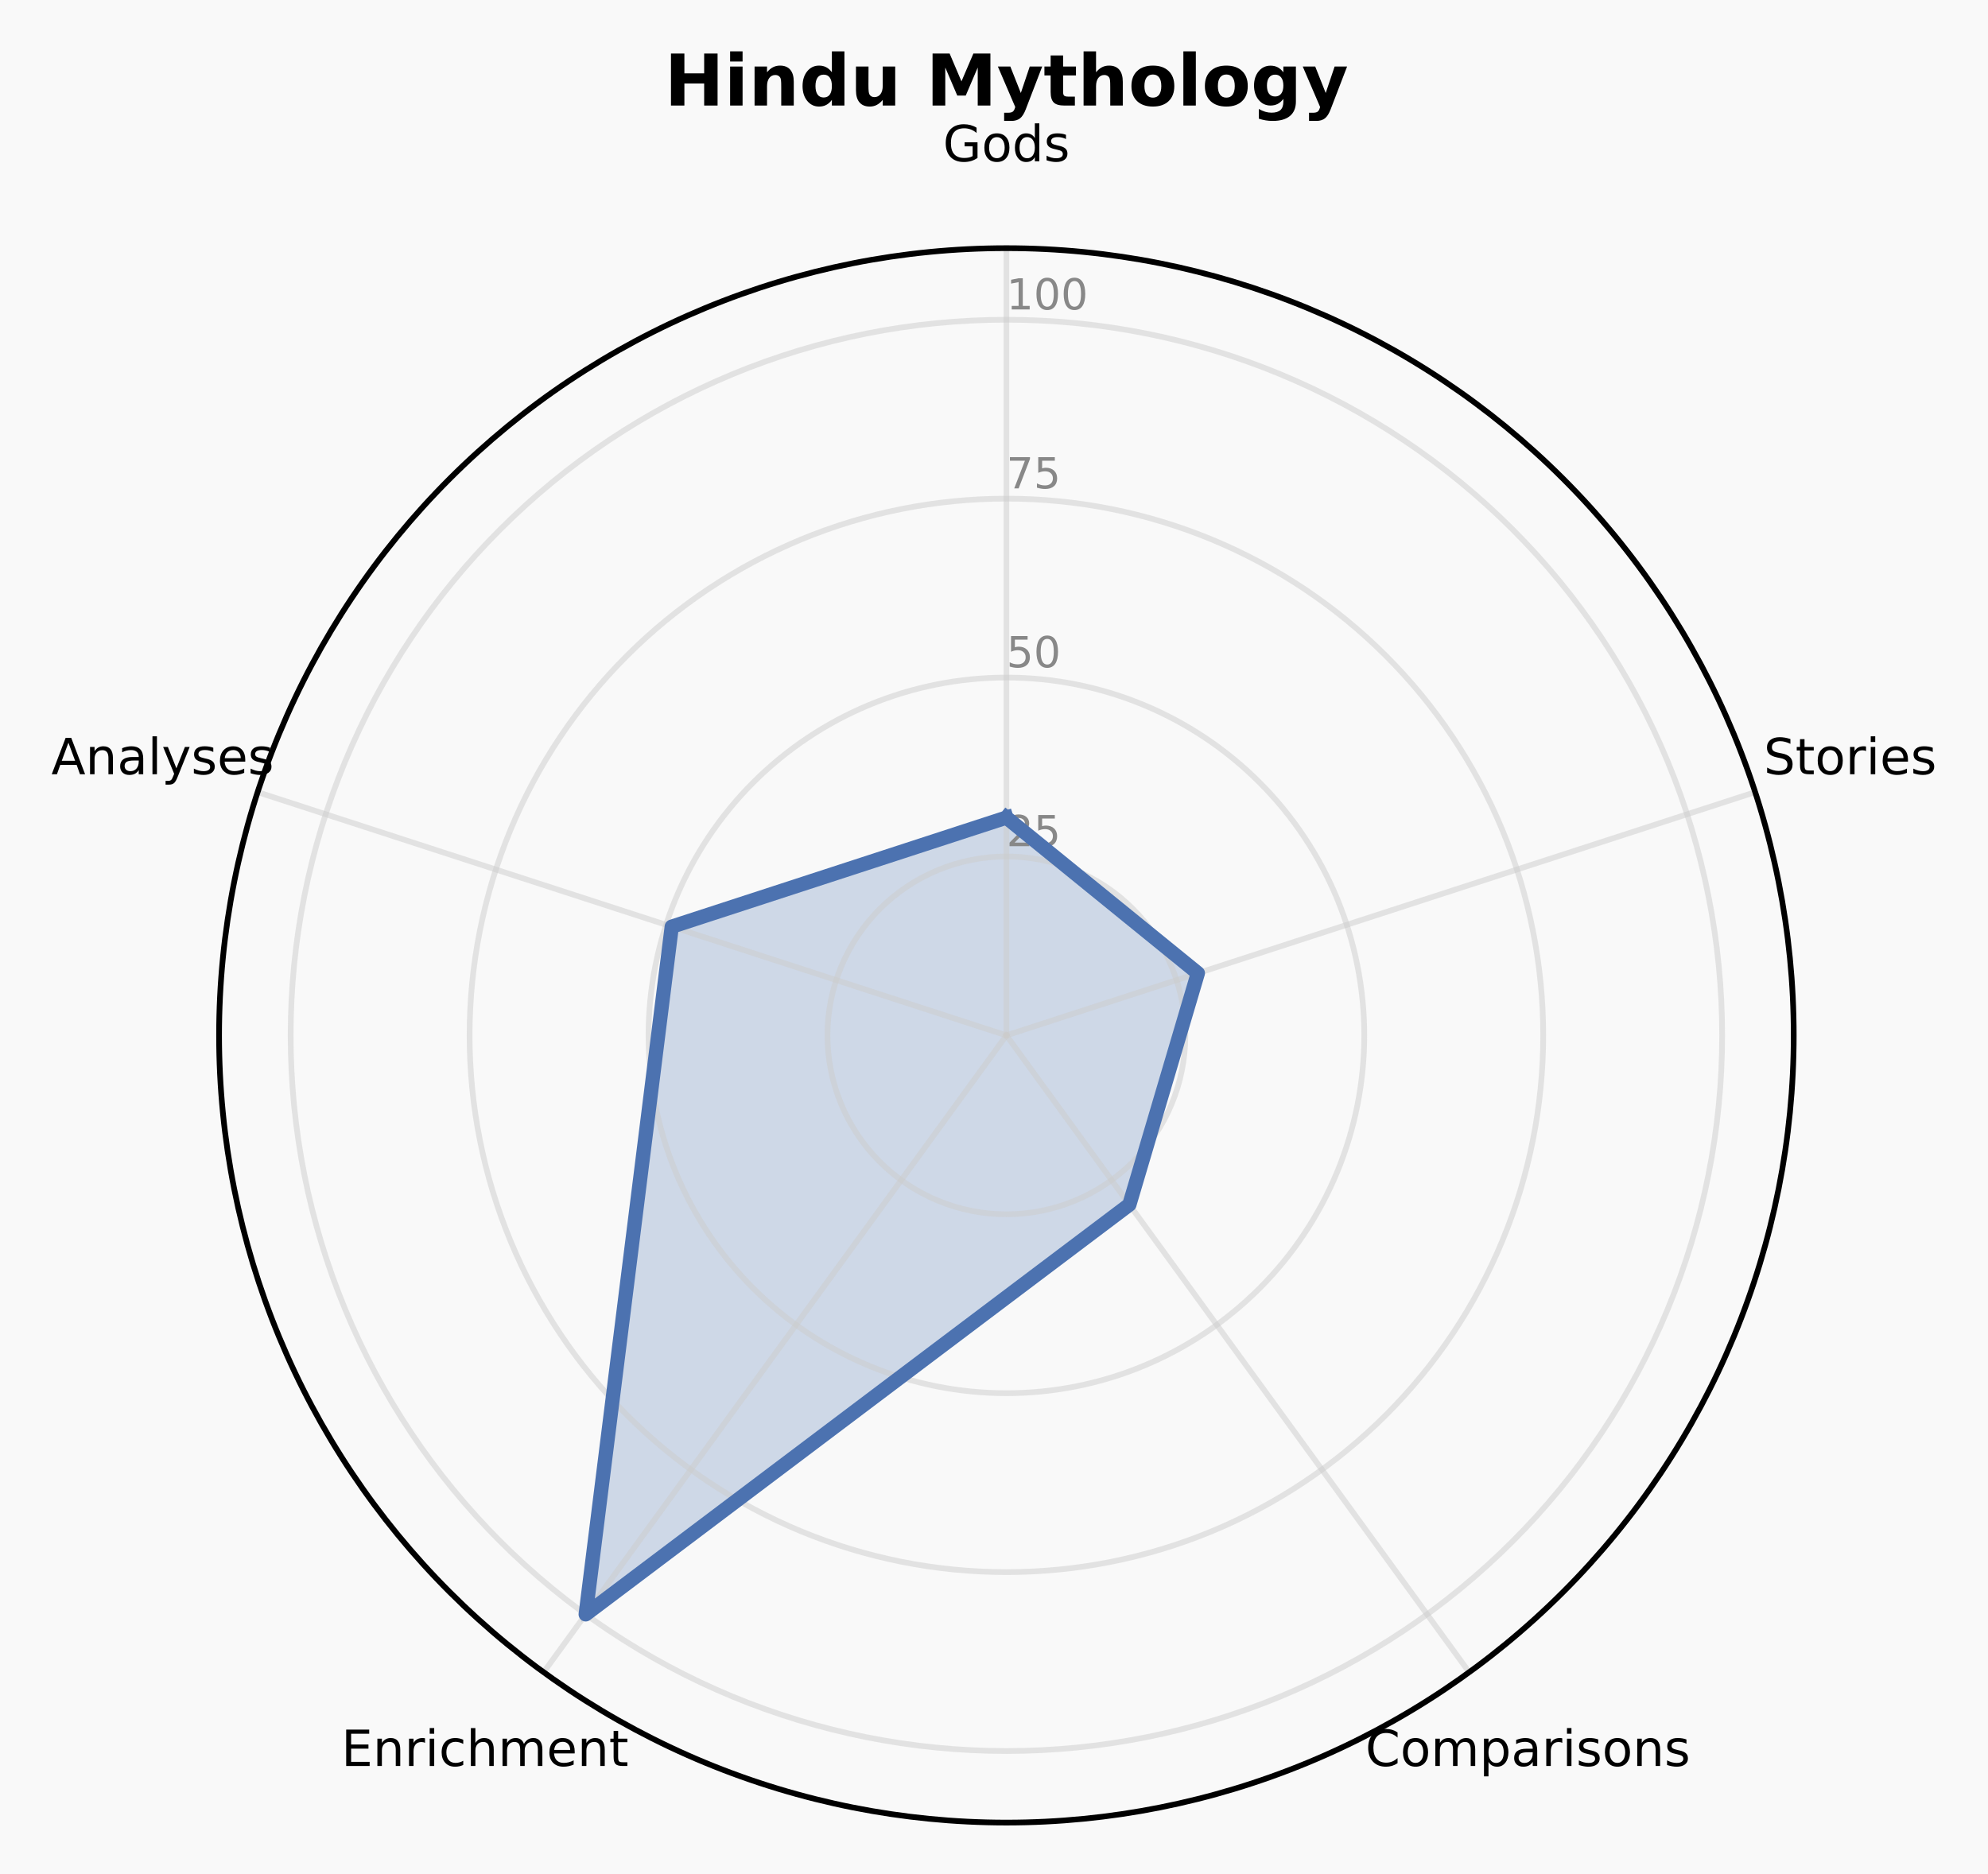
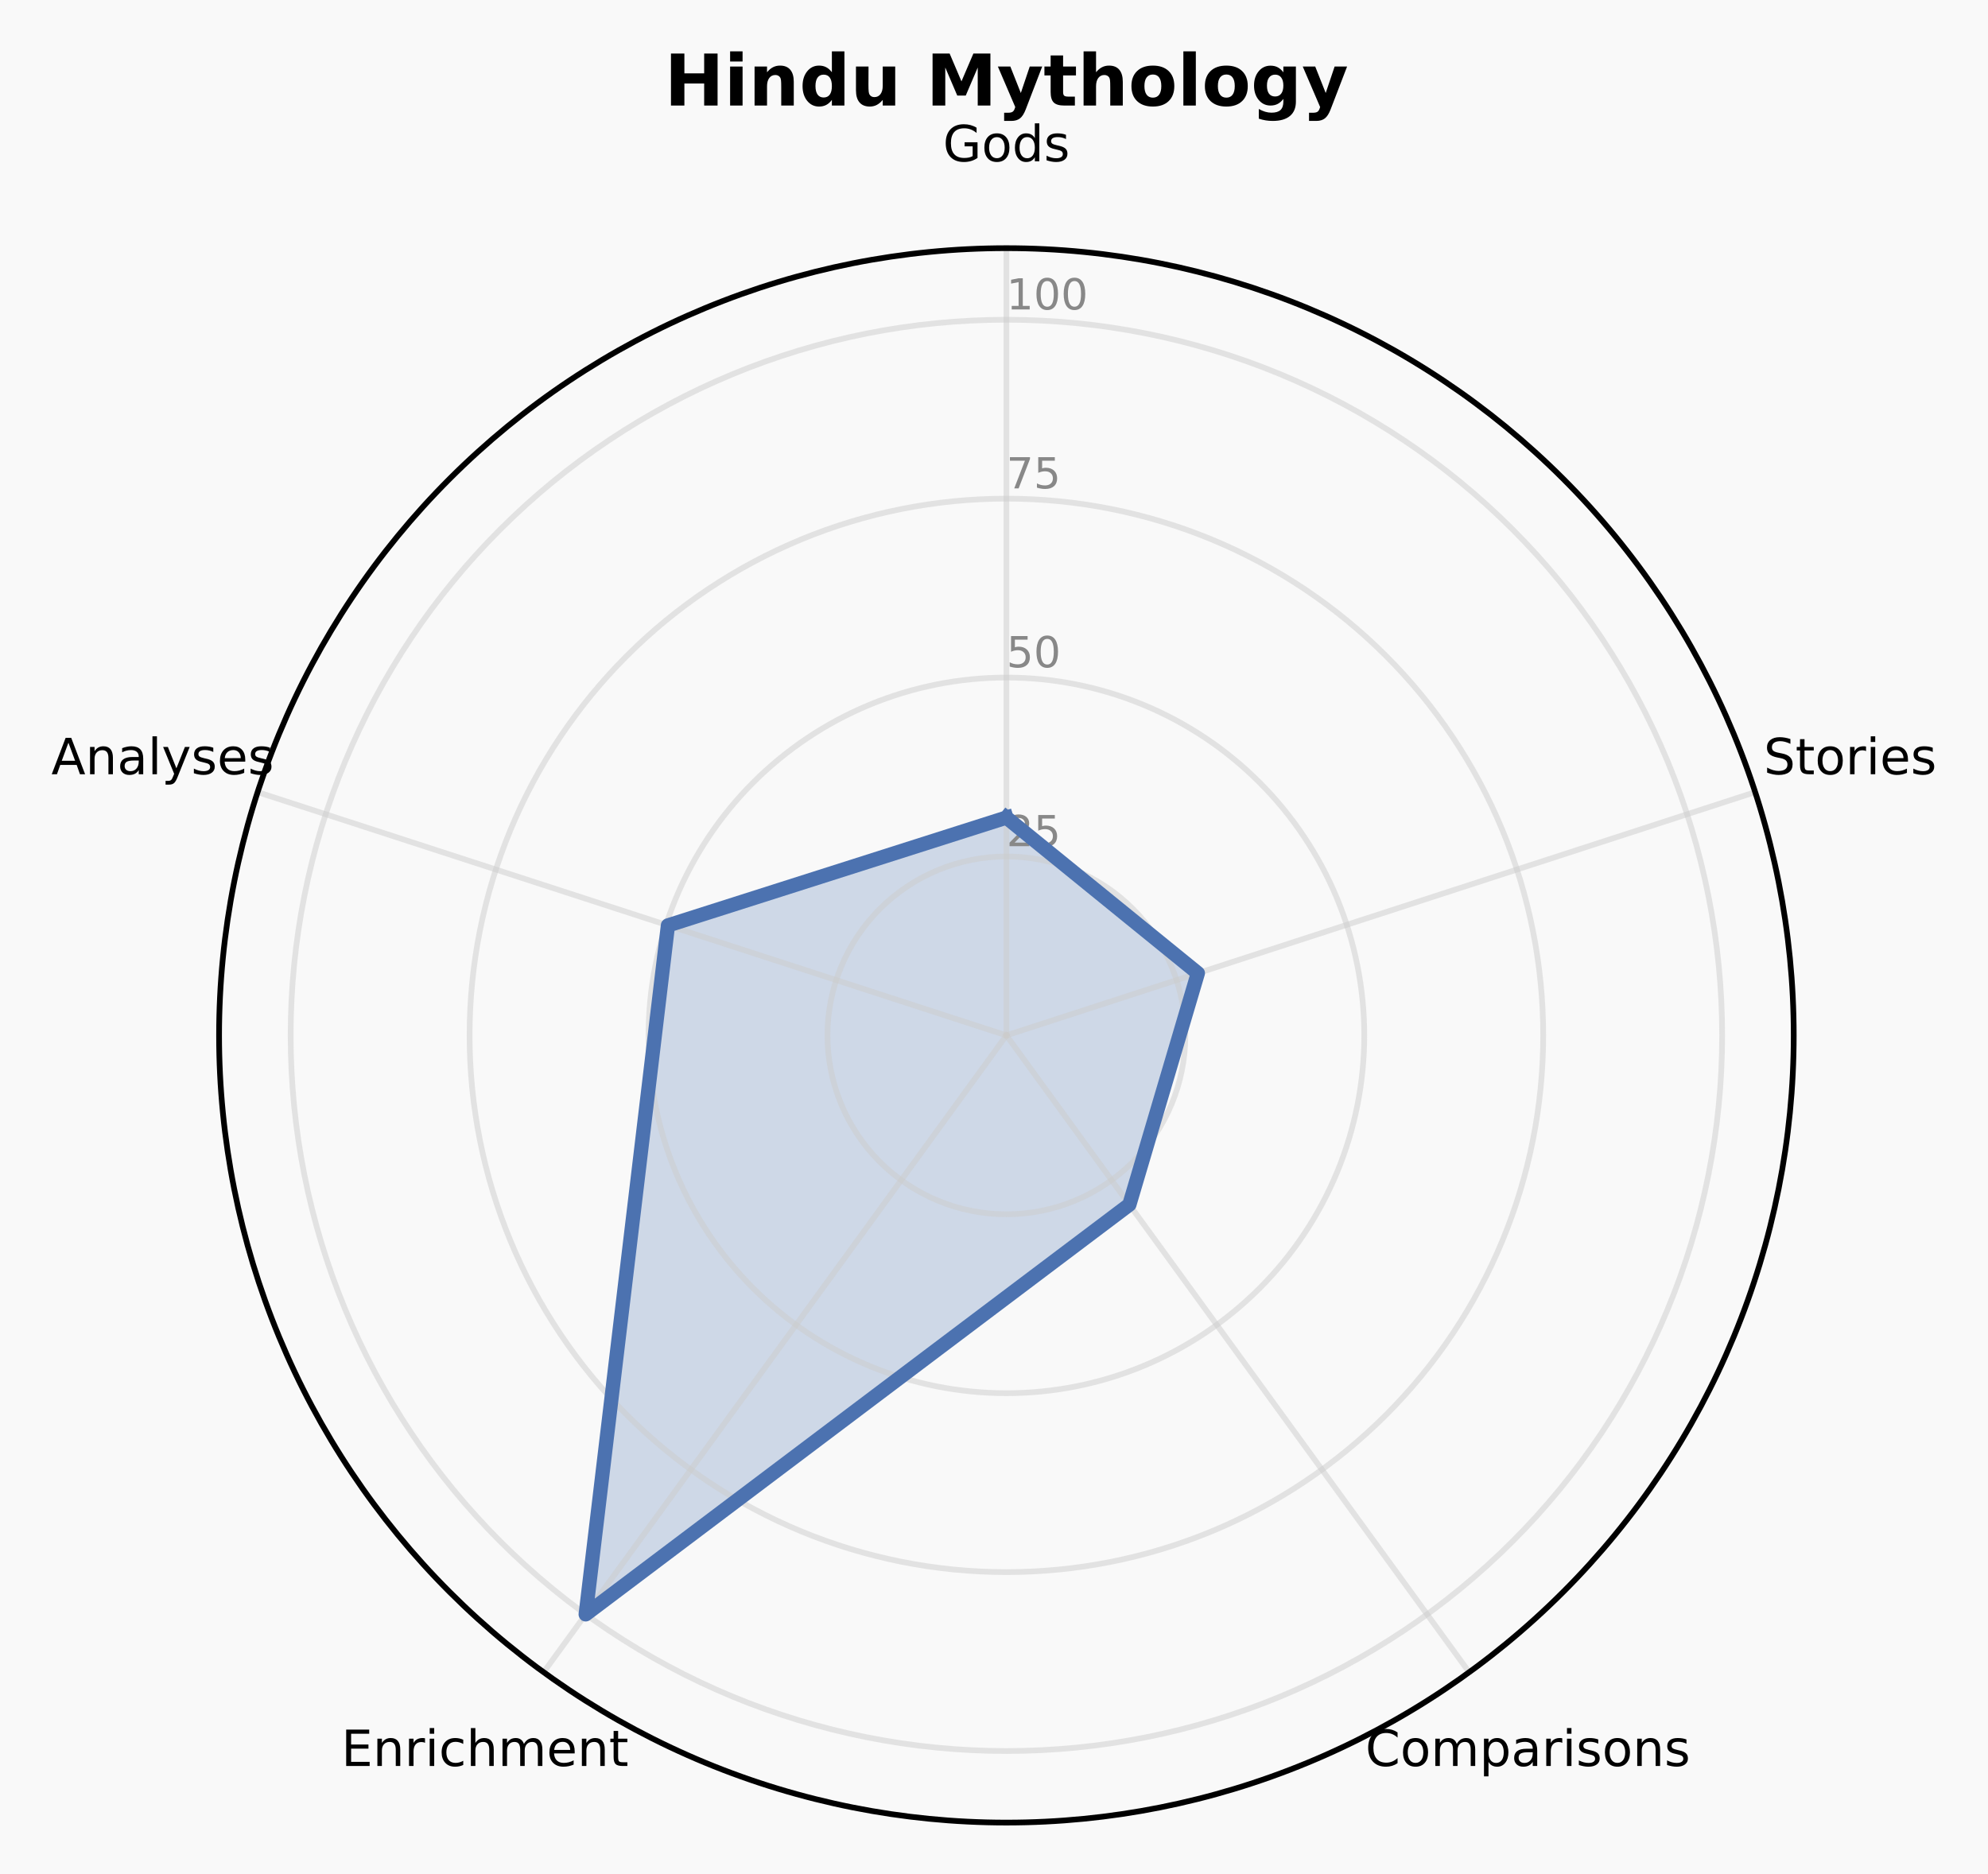
<svg xmlns="http://www.w3.org/2000/svg" xmlns:xlink="http://www.w3.org/1999/xlink" width="278.709pt" height="262.758pt" viewBox="0 0 278.709 262.758" version="1.1">
  <defs>
    <style type="text/css">*{stroke-linejoin: round; stroke-linecap: butt}</style>
  </defs>
  <g id="figure_1">
    <g id="patch_1">
      <path d="M 0 262.758  L 278.709 262.758  L 278.709 0  L 0 0  z " style="fill: #f9f9f9" />
    </g>
    <g id="axes_1">
      <g id="patch_2">
        <path d="M 251.473 145.178  C 251.473 130.683 248.618 116.329 243.071 102.938  C 237.524 89.546 229.393 77.377 219.143 67.128  C 208.894 56.878 196.725 48.748 183.334 43.201  C 169.942 37.654 155.588 34.798 141.093 34.798  C 126.598 34.798 112.244 37.654 98.853 43.201  C 85.461 48.748 73.293 56.878 63.043 67.128  C 52.794 77.377 44.663 89.546 39.116 102.938  C 33.569 116.329 30.714 130.683 30.714 145.178  C 30.714 159.673 33.569 174.027 39.116 187.418  C 44.663 200.81 52.794 212.979 63.043 223.228  C 73.293 233.478 85.461 241.609 98.853 247.155  C 112.244 252.702 126.598 255.558 141.093 255.558  C 155.588 255.558 169.942 252.702 183.334 247.155  C 196.725 241.609 208.894 233.478 219.143 223.228  C 229.393 212.979 237.524 200.81 243.071 187.418  C 248.618 174.027 251.473 159.673 251.473 145.178  M 141.093 145.178  C 141.093 145.178 141.093 145.178 141.093 145.178  C 141.093 145.178 141.093 145.178 141.093 145.178  C 141.093 145.178 141.093 145.178 141.093 145.178  C 141.093 145.178 141.093 145.178 141.093 145.178  C 141.093 145.178 141.093 145.178 141.093 145.178  C 141.093 145.178 141.093 145.178 141.093 145.178  C 141.093 145.178 141.093 145.178 141.093 145.178  C 141.093 145.178 141.093 145.178 141.093 145.178  C 141.093 145.178 141.093 145.178 141.093 145.178  C 141.093 145.178 141.093 145.178 141.093 145.178  C 141.093 145.178 141.093 145.178 141.093 145.178  C 141.093 145.178 141.093 145.178 141.093 145.178  C 141.093 145.178 141.093 145.178 141.093 145.178  C 141.093 145.178 141.093 145.178 141.093 145.178  C 141.093 145.178 141.093 145.178 141.093 145.178  C 141.093 145.178 141.093 145.178 141.093 145.178  z " style="fill: #f9f9f9" />
      </g>
      <g id="patch_3">
-         <path d="M 141.093 114.638  L 167.934 136.457  L 158.334 168.908  L 82.112 226.359  L 94.176 129.934  z " clip-path="url(#pd2ac1e7145)" style="fill: #4c72b0; opacity: 0.25; stroke: #4c72b0; stroke-linejoin: miter" />
+         <path d="M 141.093 114.638  L 167.934 136.457  L 158.334 168.908  L 82.112 226.359  L 93.643 129.76  z " clip-path="url(#p52e620f656)" style="fill: #4c72b0; opacity: 0.25; stroke: #4c72b0; stroke-linejoin: miter" />
      </g>
      <g id="matplotlib.axis_1">
        <g id="xtick_1">
          <g id="line2d_1">
-             <path d="M 141.093 145.178  L 141.093 34.798  " clip-path="url(#pd2ac1e7145)" style="fill: none; stroke: #cccccc; stroke-opacity: 0.5; stroke-width: 0.8; stroke-linecap: square" />
+             <path d="M 141.093 145.178  L 141.093 34.798  " clip-path="url(#p52e620f656)" style="fill: none; stroke: #cccccc; stroke-opacity: 0.5; stroke-width: 0.8; stroke-linecap: square" />
          </g>
          <g id="text_1">
            <g transform="translate(132.1945 22.61707) scale(0.07 -0.07)">
              <defs>
                <path id="DejaVuSans-2a" d="M 3809 666  L 3809 1919  L 2778 1919  L 2778 2438  L 4434 2438  L 4434 434  Q 4069 175 3628 42  Q 3188 -91 2688 -91  Q 1594 -91 976 548  Q 359 1188 359 2328  Q 359 3472 976 4111  Q 1594 4750 2688 4750  Q 3144 4750 3555 4637  Q 3966 4525 4313 4306  L 4313 3634  Q 3963 3931 3569 4081  Q 3175 4231 2741 4231  Q 1884 4231 1454 3753  Q 1025 3275 1025 2328  Q 1025 1384 1454 906  Q 1884 428 2741 428  Q 3075 428 3337 486  Q 3600 544 3809 666  z " transform="scale(0.015625)" />
                <path id="DejaVuSans-52" d="M 1959 3097  Q 1497 3097 1228 2736  Q 959 2375 959 1747  Q 959 1119 1226 758  Q 1494 397 1959 397  Q 2419 397 2687 759  Q 2956 1122 2956 1747  Q 2956 2369 2687 2733  Q 2419 3097 1959 3097  z M 1959 3584  Q 2709 3584 3137 3096  Q 3566 2609 3566 1747  Q 3566 888 3137 398  Q 2709 -91 1959 -91  Q 1206 -91 779 398  Q 353 888 353 1747  Q 353 2609 779 3096  Q 1206 3584 1959 3584  z " transform="scale(0.015625)" />
                <path id="DejaVuSans-47" d="M 2906 2969  L 2906 4863  L 3481 4863  L 3481 0  L 2906 0  L 2906 525  Q 2725 213 2448 61  Q 2172 -91 1784 -91  Q 1150 -91 751 415  Q 353 922 353 1747  Q 353 2572 751 3078  Q 1150 3584 1784 3584  Q 2172 3584 2448 3432  Q 2725 3281 2906 2969  z M 947 1747  Q 947 1113 1208 752  Q 1469 391 1925 391  Q 2381 391 2643 752  Q 2906 1113 2906 1747  Q 2906 2381 2643 2742  Q 2381 3103 1925 3103  Q 1469 3103 1208 2742  Q 947 2381 947 1747  z " transform="scale(0.015625)" />
                <path id="DejaVuSans-56" d="M 2834 3397  L 2834 2853  Q 2591 2978 2328 3040  Q 2066 3103 1784 3103  Q 1356 3103 1142 2972  Q 928 2841 928 2578  Q 928 2378 1081 2264  Q 1234 2150 1697 2047  L 1894 2003  Q 2506 1872 2764 1633  Q 3022 1394 3022 966  Q 3022 478 2636 193  Q 2250 -91 1575 -91  Q 1294 -91 989 -36  Q 684 19 347 128  L 347 722  Q 666 556 975 473  Q 1284 391 1588 391  Q 1994 391 2212 530  Q 2431 669 2431 922  Q 2431 1156 2273 1281  Q 2116 1406 1581 1522  L 1381 1569  Q 847 1681 609 1914  Q 372 2147 372 2553  Q 372 3047 722 3315  Q 1072 3584 1716 3584  Q 2034 3584 2315 3537  Q 2597 3491 2834 3397  z " transform="scale(0.015625)" />
              </defs>
              <use xlink:href="#DejaVuSans-2a" />
              <use xlink:href="#DejaVuSans-52" transform="translate(77.48438 0)" />
              <use xlink:href="#DejaVuSans-47" transform="translate(138.6719 0)" />
              <use xlink:href="#DejaVuSans-56" transform="translate(202.1562 0)" />
            </g>
          </g>
        </g>
        <g id="xtick_2">
          <g id="line2d_2">
-             <path d="M 141.093 145.178  L 246.07 111.069  " clip-path="url(#pd2ac1e7145)" style="fill: none; stroke: #cccccc; stroke-opacity: 0.5; stroke-width: 0.8; stroke-linecap: square" />
+             <path d="M 141.093 145.178  L 246.07 111.069  " clip-path="url(#p52e620f656)" style="fill: none; stroke: #cccccc; stroke-opacity: 0.5; stroke-width: 0.8; stroke-linecap: square" />
          </g>
          <g id="text_2">
            <g transform="translate(247.2616 108.5613) scale(0.07 -0.07)">
              <defs>
                <path id="DejaVuSans-36" d="M 3425 4513  L 3425 3897  Q 3066 4069 2747 4153  Q 2428 4238 2131 4238  Q 1616 4238 1336 4038  Q 1056 3838 1056 3469  Q 1056 3159 1242 3001  Q 1428 2844 1947 2747  L 2328 2669  Q 3034 2534 3370 2195  Q 3706 1856 3706 1288  Q 3706 609 3251 259  Q 2797 -91 1919 -91  Q 1588 -91 1214 -16  Q 841 59 441 206  L 441 856  Q 825 641 1194 531  Q 1563 422 1919 422  Q 2459 422 2753 634  Q 3047 847 3047 1241  Q 3047 1584 2836 1778  Q 2625 1972 2144 2069  L 1759 2144  Q 1053 2284 737 2584  Q 422 2884 422 3419  Q 422 4038 858 4394  Q 1294 4750 2059 4750  Q 2388 4750 2728 4690  Q 3069 4631 3425 4513  z " transform="scale(0.015625)" />
                <path id="DejaVuSans-57" d="M 1172 4494  L 1172 3500  L 2356 3500  L 2356 3053  L 1172 3053  L 1172 1153  Q 1172 725 1289 603  Q 1406 481 1766 481  L 2356 481  L 2356 0  L 1766 0  Q 1100 0 847 248  Q 594 497 594 1153  L 594 3053  L 172 3053  L 172 3500  L 594 3500  L 594 4494  L 1172 4494  z " transform="scale(0.015625)" />
                <path id="DejaVuSans-55" d="M 2631 2963  Q 2534 3019 2420 3045  Q 2306 3072 2169 3072  Q 1681 3072 1420 2755  Q 1159 2438 1159 1844  L 1159 0  L 581 0  L 581 3500  L 1159 3500  L 1159 2956  Q 1341 3275 1631 3429  Q 1922 3584 2338 3584  Q 2397 3584 2469 3576  Q 2541 3569 2628 3553  L 2631 2963  z " transform="scale(0.015625)" />
                <path id="DejaVuSans-4c" d="M 603 3500  L 1178 3500  L 1178 0  L 603 0  L 603 3500  z M 603 4863  L 1178 4863  L 1178 4134  L 603 4134  L 603 4863  z " transform="scale(0.015625)" />
                <path id="DejaVuSans-48" d="M 3597 1894  L 3597 1613  L 953 1613  Q 991 1019 1311 708  Q 1631 397 2203 397  Q 2534 397 2845 478  Q 3156 559 3463 722  L 3463 178  Q 3153 47 2828 -22  Q 2503 -91 2169 -91  Q 1331 -91 842 396  Q 353 884 353 1716  Q 353 2575 817 3079  Q 1281 3584 2069 3584  Q 2775 3584 3186 3129  Q 3597 2675 3597 1894  z M 3022 2063  Q 3016 2534 2758 2815  Q 2500 3097 2075 3097  Q 1594 3097 1305 2825  Q 1016 2553 972 2059  L 3022 2063  z " transform="scale(0.015625)" />
              </defs>
              <use xlink:href="#DejaVuSans-36" />
              <use xlink:href="#DejaVuSans-57" transform="translate(63.48438 0)" />
              <use xlink:href="#DejaVuSans-52" transform="translate(102.6875 0)" />
              <use xlink:href="#DejaVuSans-55" transform="translate(163.875 0)" />
              <use xlink:href="#DejaVuSans-4c" transform="translate(204.9844 0)" />
              <use xlink:href="#DejaVuSans-48" transform="translate(232.7656 0)" />
              <use xlink:href="#DejaVuSans-56" transform="translate(294.2969 0)" />
            </g>
          </g>
        </g>
        <g id="xtick_3">
          <g id="line2d_3">
-             <path d="M 141.093 145.178  L 205.973 234.477  " clip-path="url(#pd2ac1e7145)" style="fill: none; stroke: #cccccc; stroke-opacity: 0.5; stroke-width: 0.8; stroke-linecap: square" />
+             <path d="M 141.093 145.178  L 205.973 234.477  " clip-path="url(#p52e620f656)" style="fill: none; stroke: #cccccc; stroke-opacity: 0.5; stroke-width: 0.8; stroke-linecap: square" />
          </g>
          <g id="text_3">
            <g transform="translate(191.4228 247.6219) scale(0.07 -0.07)">
              <defs>
                <path id="DejaVuSans-26" d="M 4122 4306  L 4122 3641  Q 3803 3938 3442 4084  Q 3081 4231 2675 4231  Q 1875 4231 1450 3742  Q 1025 3253 1025 2328  Q 1025 1406 1450 917  Q 1875 428 2675 428  Q 3081 428 3442 575  Q 3803 722 4122 1019  L 4122 359  Q 3791 134 3420 21  Q 3050 -91 2638 -91  Q 1578 -91 968 557  Q 359 1206 359 2328  Q 359 3453 968 4101  Q 1578 4750 2638 4750  Q 3056 4750 3426 4639  Q 3797 4528 4122 4306  z " transform="scale(0.015625)" />
                <path id="DejaVuSans-50" d="M 3328 2828  Q 3544 3216 3844 3400  Q 4144 3584 4550 3584  Q 5097 3584 5394 3201  Q 5691 2819 5691 2113  L 5691 0  L 5113 0  L 5113 2094  Q 5113 2597 4934 2840  Q 4756 3084 4391 3084  Q 3944 3084 3684 2787  Q 3425 2491 3425 1978  L 3425 0  L 2847 0  L 2847 2094  Q 2847 2600 2669 2842  Q 2491 3084 2119 3084  Q 1678 3084 1418 2786  Q 1159 2488 1159 1978  L 1159 0  L 581 0  L 581 3500  L 1159 3500  L 1159 2956  Q 1356 3278 1631 3431  Q 1906 3584 2284 3584  Q 2666 3584 2933 3390  Q 3200 3197 3328 2828  z " transform="scale(0.015625)" />
                <path id="DejaVuSans-53" d="M 1159 525  L 1159 -1331  L 581 -1331  L 581 3500  L 1159 3500  L 1159 2969  Q 1341 3281 1617 3432  Q 1894 3584 2278 3584  Q 2916 3584 3314 3078  Q 3713 2572 3713 1747  Q 3713 922 3314 415  Q 2916 -91 2278 -91  Q 1894 -91 1617 61  Q 1341 213 1159 525  z M 3116 1747  Q 3116 2381 2855 2742  Q 2594 3103 2138 3103  Q 1681 3103 1420 2742  Q 1159 2381 1159 1747  Q 1159 1113 1420 752  Q 1681 391 2138 391  Q 2594 391 2855 752  Q 3116 1113 3116 1747  z " transform="scale(0.015625)" />
                <path id="DejaVuSans-44" d="M 2194 1759  Q 1497 1759 1228 1600  Q 959 1441 959 1056  Q 959 750 1161 570  Q 1363 391 1709 391  Q 2188 391 2477 730  Q 2766 1069 2766 1631  L 2766 1759  L 2194 1759  z M 3341 1997  L 3341 0  L 2766 0  L 2766 531  Q 2569 213 2275 61  Q 1981 -91 1556 -91  Q 1019 -91 701 211  Q 384 513 384 1019  Q 384 1609 779 1909  Q 1175 2209 1959 2209  L 2766 2209  L 2766 2266  Q 2766 2663 2505 2880  Q 2244 3097 1772 3097  Q 1472 3097 1187 3025  Q 903 2953 641 2809  L 641 3341  Q 956 3463 1253 3523  Q 1550 3584 1831 3584  Q 2591 3584 2966 3190  Q 3341 2797 3341 1997  z " transform="scale(0.015625)" />
                <path id="DejaVuSans-51" d="M 3513 2113  L 3513 0  L 2938 0  L 2938 2094  Q 2938 2591 2744 2837  Q 2550 3084 2163 3084  Q 1697 3084 1428 2787  Q 1159 2491 1159 1978  L 1159 0  L 581 0  L 581 3500  L 1159 3500  L 1159 2956  Q 1366 3272 1645 3428  Q 1925 3584 2291 3584  Q 2894 3584 3203 3211  Q 3513 2838 3513 2113  z " transform="scale(0.015625)" />
              </defs>
              <use xlink:href="#DejaVuSans-26" />
              <use xlink:href="#DejaVuSans-52" transform="translate(69.82812 0)" />
              <use xlink:href="#DejaVuSans-50" transform="translate(131.0156 0)" />
              <use xlink:href="#DejaVuSans-53" transform="translate(228.4219 0)" />
              <use xlink:href="#DejaVuSans-44" transform="translate(291.9062 0)" />
              <use xlink:href="#DejaVuSans-55" transform="translate(353.1875 0)" />
              <use xlink:href="#DejaVuSans-4c" transform="translate(394.2969 0)" />
              <use xlink:href="#DejaVuSans-56" transform="translate(422.0781 0)" />
              <use xlink:href="#DejaVuSans-52" transform="translate(474.1719 0)" />
              <use xlink:href="#DejaVuSans-51" transform="translate(535.3594 0)" />
              <use xlink:href="#DejaVuSans-56" transform="translate(598.7344 0)" />
            </g>
          </g>
        </g>
        <g id="xtick_4">
          <g id="line2d_4">
-             <path d="M 141.093 145.178  L 76.214 234.477  " clip-path="url(#pd2ac1e7145)" style="fill: none; stroke: #cccccc; stroke-opacity: 0.5; stroke-width: 0.8; stroke-linecap: square" />
+             <path d="M 141.093 145.178  L 76.214 234.477  " clip-path="url(#p52e620f656)" style="fill: none; stroke: #cccccc; stroke-opacity: 0.5; stroke-width: 0.8; stroke-linecap: square" />
          </g>
          <g id="text_4">
            <g transform="translate(47.8483 247.6219) scale(0.07 -0.07)">
              <defs>
                <path id="DejaVuSans-28" d="M 628 4666  L 3578 4666  L 3578 4134  L 1259 4134  L 1259 2753  L 3481 2753  L 3481 2222  L 1259 2222  L 1259 531  L 3634 531  L 3634 0  L 628 0  L 628 4666  z " transform="scale(0.015625)" />
                <path id="DejaVuSans-46" d="M 3122 3366  L 3122 2828  Q 2878 2963 2633 3030  Q 2388 3097 2138 3097  Q 1578 3097 1268 2742  Q 959 2388 959 1747  Q 959 1106 1268 751  Q 1578 397 2138 397  Q 2388 397 2633 464  Q 2878 531 3122 666  L 3122 134  Q 2881 22 2623 -34  Q 2366 -91 2075 -91  Q 1284 -91 818 406  Q 353 903 353 1747  Q 353 2603 823 3093  Q 1294 3584 2113 3584  Q 2378 3584 2631 3529  Q 2884 3475 3122 3366  z " transform="scale(0.015625)" />
                <path id="DejaVuSans-4b" d="M 3513 2113  L 3513 0  L 2938 0  L 2938 2094  Q 2938 2591 2744 2837  Q 2550 3084 2163 3084  Q 1697 3084 1428 2787  Q 1159 2491 1159 1978  L 1159 0  L 581 0  L 581 4863  L 1159 4863  L 1159 2956  Q 1366 3272 1645 3428  Q 1925 3584 2291 3584  Q 2894 3584 3203 3211  Q 3513 2838 3513 2113  z " transform="scale(0.015625)" />
              </defs>
              <use xlink:href="#DejaVuSans-28" />
              <use xlink:href="#DejaVuSans-51" transform="translate(63.1875 0)" />
              <use xlink:href="#DejaVuSans-55" transform="translate(126.5625 0)" />
              <use xlink:href="#DejaVuSans-4c" transform="translate(167.6719 0)" />
              <use xlink:href="#DejaVuSans-46" transform="translate(195.4531 0)" />
              <use xlink:href="#DejaVuSans-4b" transform="translate(250.4375 0)" />
              <use xlink:href="#DejaVuSans-50" transform="translate(313.8125 0)" />
              <use xlink:href="#DejaVuSans-48" transform="translate(411.2188 0)" />
              <use xlink:href="#DejaVuSans-51" transform="translate(472.75 0)" />
              <use xlink:href="#DejaVuSans-57" transform="translate(536.125 0)" />
            </g>
          </g>
        </g>
        <g id="xtick_5">
          <g id="line2d_5">
-             <path d="M 141.093 145.178  L 36.116 111.069  " clip-path="url(#pd2ac1e7145)" style="fill: none; stroke: #cccccc; stroke-opacity: 0.5; stroke-width: 0.8; stroke-linecap: square" />
+             <path d="M 141.093 145.178  L 36.116 111.069  " clip-path="url(#p52e620f656)" style="fill: none; stroke: #cccccc; stroke-opacity: 0.5; stroke-width: 0.8; stroke-linecap: square" />
          </g>
          <g id="text_5">
            <g transform="translate(7.2 108.5613) scale(0.07 -0.07)">
              <defs>
                <path id="DejaVuSans-24" d="M 2188 4044  L 1331 1722  L 3047 1722  L 2188 4044  z M 1831 4666  L 2547 4666  L 4325 0  L 3669 0  L 3244 1197  L 1141 1197  L 716 0  L 50 0  L 1831 4666  z " transform="scale(0.015625)" />
                <path id="DejaVuSans-4f" d="M 603 4863  L 1178 4863  L 1178 0  L 603 0  L 603 4863  z " transform="scale(0.015625)" />
                <path id="DejaVuSans-5c" d="M 2059 -325  Q 1816 -950 1584 -1140  Q 1353 -1331 966 -1331  L 506 -1331  L 506 -850  L 844 -850  Q 1081 -850 1212 -737  Q 1344 -625 1503 -206  L 1606 56  L 191 3500  L 800 3500  L 1894 763  L 2988 3500  L 3597 3500  L 2059 -325  z " transform="scale(0.015625)" />
              </defs>
              <use xlink:href="#DejaVuSans-24" />
              <use xlink:href="#DejaVuSans-51" transform="translate(68.40625 0)" />
              <use xlink:href="#DejaVuSans-44" transform="translate(131.7812 0)" />
              <use xlink:href="#DejaVuSans-4f" transform="translate(193.0625 0)" />
              <use xlink:href="#DejaVuSans-5c" transform="translate(220.8438 0)" />
              <use xlink:href="#DejaVuSans-56" transform="translate(280.0312 0)" />
              <use xlink:href="#DejaVuSans-48" transform="translate(332.125 0)" />
              <use xlink:href="#DejaVuSans-56" transform="translate(393.6562 0)" />
            </g>
          </g>
        </g>
      </g>
      <g id="matplotlib.axis_2">
        <g id="ytick_1">
          <g id="line2d_6">
-             <path d="M 141.093 120.092  C 144.388 120.092 147.65 120.741 150.693 122.001  C 153.737 123.262 156.503 125.11 158.832 127.439  C 161.161 129.769 163.009 132.534 164.27 135.578  C 165.531 138.621 166.18 141.884 166.18 145.178  C 166.18 148.472 165.531 151.735 164.27 154.778  C 163.009 157.822 161.161 160.587 158.832 162.917  C 156.503 165.246 153.737 167.094 150.693 168.355  C 147.65 169.615 144.388 170.264 141.093 170.264  C 137.799 170.264 134.537 169.615 131.493 168.355  C 128.45 167.094 125.684 165.246 123.355 162.917  C 121.025 160.587 119.177 157.822 117.917 154.778  C 116.656 151.735 116.007 148.472 116.007 145.178  C 116.007 141.884 116.656 138.621 117.917 135.578  C 119.177 132.534 121.025 129.769 123.355 127.439  C 125.684 125.11 128.45 123.262 131.493 122.001  C 134.537 120.741 137.799 120.092 141.093 120.092  " clip-path="url(#pd2ac1e7145)" style="fill: none; stroke: #cccccc; stroke-opacity: 0.5; stroke-width: 0.8; stroke-linecap: square" />
+             <path d="M 141.093 120.092  C 144.388 120.092 147.65 120.741 150.693 122.001  C 153.737 123.262 156.503 125.11 158.832 127.439  C 161.161 129.769 163.009 132.534 164.27 135.578  C 165.531 138.621 166.18 141.884 166.18 145.178  C 166.18 148.472 165.531 151.735 164.27 154.778  C 163.009 157.822 161.161 160.587 158.832 162.917  C 156.503 165.246 153.737 167.094 150.693 168.355  C 147.65 169.615 144.388 170.264 141.093 170.264  C 137.799 170.264 134.537 169.615 131.493 168.355  C 128.45 167.094 125.684 165.246 123.355 162.917  C 121.025 160.587 119.177 157.822 117.917 154.778  C 116.656 151.735 116.007 148.472 116.007 145.178  C 116.007 141.884 116.656 138.621 117.917 135.578  C 119.177 132.534 121.025 129.769 123.355 127.439  C 125.684 125.11 128.45 123.262 131.493 122.001  C 134.537 120.741 137.799 120.092 141.093 120.092  " clip-path="url(#p52e620f656)" style="fill: none; stroke: #cccccc; stroke-opacity: 0.5; stroke-width: 0.8; stroke-linecap: square" />
          </g>
          <g id="text_6">
            <g style="fill: #888888" transform="translate(141.0933 118.6504) scale(0.06 -0.06)">
              <defs>
                <path id="DejaVuSans-15" d="M 1228 531  L 3431 531  L 3431 0  L 469 0  L 469 531  Q 828 903 1448 1529  Q 2069 2156 2228 2338  Q 2531 2678 2651 2914  Q 2772 3150 2772 3378  Q 2772 3750 2511 3984  Q 2250 4219 1831 4219  Q 1534 4219 1204 4116  Q 875 4013 500 3803  L 500 4441  Q 881 4594 1212 4672  Q 1544 4750 1819 4750  Q 2544 4750 2975 4387  Q 3406 4025 3406 3419  Q 3406 3131 3298 2873  Q 3191 2616 2906 2266  Q 2828 2175 2409 1742  Q 1991 1309 1228 531  z " transform="scale(0.015625)" />
                <path id="DejaVuSans-18" d="M 691 4666  L 3169 4666  L 3169 4134  L 1269 4134  L 1269 2991  Q 1406 3038 1543 3061  Q 1681 3084 1819 3084  Q 2600 3084 3056 2656  Q 3513 2228 3513 1497  Q 3513 744 3044 326  Q 2575 -91 1722 -91  Q 1428 -91 1123 -41  Q 819 9 494 109  L 494 744  Q 775 591 1075 516  Q 1375 441 1709 441  Q 2250 441 2565 725  Q 2881 1009 2881 1497  Q 2881 1984 2565 2268  Q 2250 2553 1709 2553  Q 1456 2553 1204 2497  Q 953 2441 691 2322  L 691 4666  z " transform="scale(0.015625)" />
              </defs>
              <use xlink:href="#DejaVuSans-15" />
              <use xlink:href="#DejaVuSans-18" transform="translate(63.625 0)" />
            </g>
          </g>
        </g>
        <g id="ytick_2">
          <g id="line2d_7">
-             <path d="M 141.093 95.005  C 147.682 95.005 154.206 96.303 160.293 98.825  C 166.381 101.346 171.912 105.042 176.571 109.701  C 181.229 114.36 184.925 119.891 187.447 125.978  C 189.968 132.065 191.266 138.589 191.266 145.178  C 191.266 151.767 189.968 158.291 187.447 164.378  C 184.925 170.465 181.229 175.997 176.571 180.655  C 171.912 185.314 166.381 189.01 160.293 191.531  C 154.206 194.053 147.682 195.351 141.093 195.351  C 134.505 195.351 127.98 194.053 121.893 191.531  C 115.806 189.01 110.275 185.314 105.616 180.655  C 100.957 175.997 97.261 170.465 94.74 164.378  C 92.219 158.291 90.921 151.767 90.921 145.178  C 90.921 138.589 92.219 132.065 94.74 125.978  C 97.261 119.891 100.957 114.36 105.616 109.701  C 110.275 105.042 115.806 101.346 121.893 98.825  C 127.98 96.303 134.505 95.005 141.093 95.005  " clip-path="url(#pd2ac1e7145)" style="fill: none; stroke: #cccccc; stroke-opacity: 0.5; stroke-width: 0.8; stroke-linecap: square" />
+             <path d="M 141.093 95.005  C 147.682 95.005 154.206 96.303 160.293 98.825  C 166.381 101.346 171.912 105.042 176.571 109.701  C 181.229 114.36 184.925 119.891 187.447 125.978  C 189.968 132.065 191.266 138.589 191.266 145.178  C 191.266 151.767 189.968 158.291 187.447 164.378  C 184.925 170.465 181.229 175.997 176.571 180.655  C 171.912 185.314 166.381 189.01 160.293 191.531  C 154.206 194.053 147.682 195.351 141.093 195.351  C 134.505 195.351 127.98 194.053 121.893 191.531  C 115.806 189.01 110.275 185.314 105.616 180.655  C 100.957 175.997 97.261 170.465 94.74 164.378  C 92.219 158.291 90.921 151.767 90.921 145.178  C 90.921 138.589 92.219 132.065 94.74 125.978  C 97.261 119.891 100.957 114.36 105.616 109.701  C 110.275 105.042 115.806 101.346 121.893 98.825  C 127.98 96.303 134.505 95.005 141.093 95.005  " clip-path="url(#p52e620f656)" style="fill: none; stroke: #cccccc; stroke-opacity: 0.5; stroke-width: 0.8; stroke-linecap: square" />
          </g>
          <g id="text_7">
            <g style="fill: #888888" transform="translate(141.0933 93.56408) scale(0.06 -0.06)">
              <defs>
                <path id="DejaVuSans-13" d="M 2034 4250  Q 1547 4250 1301 3770  Q 1056 3291 1056 2328  Q 1056 1369 1301 889  Q 1547 409 2034 409  Q 2525 409 2770 889  Q 3016 1369 3016 2328  Q 3016 3291 2770 3770  Q 2525 4250 2034 4250  z M 2034 4750  Q 2819 4750 3233 4129  Q 3647 3509 3647 2328  Q 3647 1150 3233 529  Q 2819 -91 2034 -91  Q 1250 -91 836 529  Q 422 1150 422 2328  Q 422 3509 836 4129  Q 1250 4750 2034 4750  z " transform="scale(0.015625)" />
              </defs>
              <use xlink:href="#DejaVuSans-18" />
              <use xlink:href="#DejaVuSans-13" transform="translate(63.625 0)" />
            </g>
          </g>
        </g>
        <g id="ytick_3">
          <g id="line2d_8">
-             <path d="M 141.093 69.919  C 150.976 69.919 160.763 71.866 169.894 75.648  C 179.024 79.43 187.321 84.974 194.309 91.962  C 201.298 98.95 206.841 107.247 210.623 116.378  C 214.405 125.508 216.352 135.295 216.352 145.178  C 216.352 155.061 214.405 164.848 210.623 173.978  C 206.841 183.109 201.298 191.406 194.309 198.394  C 187.321 205.382 179.024 210.926 169.894 214.708  C 160.763 218.49 150.976 220.437 141.093 220.437  C 131.21 220.437 121.424 218.49 112.293 214.708  C 103.162 210.926 94.866 205.382 87.877 198.394  C 80.889 191.406 75.345 183.109 71.563 173.978  C 67.781 164.848 65.834 155.061 65.834 145.178  C 65.834 135.295 67.781 125.508 71.563 116.378  C 75.345 107.247 80.889 98.95 87.877 91.962  C 94.866 84.974 103.162 79.43 112.293 75.648  C 121.424 71.866 131.21 69.919 141.093 69.919  " clip-path="url(#pd2ac1e7145)" style="fill: none; stroke: #cccccc; stroke-opacity: 0.5; stroke-width: 0.8; stroke-linecap: square" />
+             <path d="M 141.093 69.919  C 150.976 69.919 160.763 71.866 169.894 75.648  C 179.024 79.43 187.321 84.974 194.309 91.962  C 201.298 98.95 206.841 107.247 210.623 116.378  C 214.405 125.508 216.352 135.295 216.352 145.178  C 216.352 155.061 214.405 164.848 210.623 173.978  C 206.841 183.109 201.298 191.406 194.309 198.394  C 187.321 205.382 179.024 210.926 169.894 214.708  C 160.763 218.49 150.976 220.437 141.093 220.437  C 131.21 220.437 121.424 218.49 112.293 214.708  C 103.162 210.926 94.866 205.382 87.877 198.394  C 80.889 191.406 75.345 183.109 71.563 173.978  C 67.781 164.848 65.834 155.061 65.834 145.178  C 65.834 135.295 67.781 125.508 71.563 116.378  C 75.345 107.247 80.889 98.95 87.877 91.962  C 94.866 84.974 103.162 79.43 112.293 75.648  C 121.424 71.866 131.21 69.919 141.093 69.919  " clip-path="url(#p52e620f656)" style="fill: none; stroke: #cccccc; stroke-opacity: 0.5; stroke-width: 0.8; stroke-linecap: square" />
          </g>
          <g id="text_8">
            <g style="fill: #888888" transform="translate(141.0933 68.47781) scale(0.06 -0.06)">
              <defs>
                <path id="DejaVuSans-1a" d="M 525 4666  L 3525 4666  L 3525 4397  L 1831 0  L 1172 0  L 2766 4134  L 525 4134  L 525 4666  z " transform="scale(0.015625)" />
              </defs>
              <use xlink:href="#DejaVuSans-1a" />
              <use xlink:href="#DejaVuSans-18" transform="translate(63.625 0)" />
            </g>
          </g>
        </g>
        <g id="ytick_4">
          <g id="line2d_9">
-             <path d="M 141.093 44.833  C 154.27 44.833 167.32 47.429 179.494 52.471  C 191.668 57.514 202.73 64.906 212.048 74.223  C 221.366 83.541 228.757 94.603 233.8 106.778  C 238.843 118.952 241.438 132.001 241.438 145.178  C 241.438 158.355 238.843 171.404 233.8 183.578  C 228.757 195.753 221.366 206.815 212.048 216.133  C 202.73 225.45 191.668 232.842 179.494 237.885  C 167.32 242.927 154.27 245.523 141.093 245.523  C 127.916 245.523 114.867 242.927 102.693 237.885  C 90.519 232.842 79.456 225.45 70.139 216.133  C 60.821 206.815 53.429 195.753 48.387 183.578  C 43.344 171.404 40.748 158.355 40.748 145.178  C 40.748 132.001 43.344 118.952 48.387 106.778  C 53.429 94.603 60.821 83.541 70.139 74.223  C 79.456 64.906 90.519 57.514 102.693 52.471  C 114.867 47.429 127.916 44.833 141.093 44.833  " clip-path="url(#pd2ac1e7145)" style="fill: none; stroke: #cccccc; stroke-opacity: 0.5; stroke-width: 0.8; stroke-linecap: square" />
+             <path d="M 141.093 44.833  C 154.27 44.833 167.32 47.429 179.494 52.471  C 191.668 57.514 202.73 64.906 212.048 74.223  C 221.366 83.541 228.757 94.603 233.8 106.778  C 238.843 118.952 241.438 132.001 241.438 145.178  C 241.438 158.355 238.843 171.404 233.8 183.578  C 228.757 195.753 221.366 206.815 212.048 216.133  C 202.73 225.45 191.668 232.842 179.494 237.885  C 167.32 242.927 154.27 245.523 141.093 245.523  C 127.916 245.523 114.867 242.927 102.693 237.885  C 90.519 232.842 79.456 225.45 70.139 216.133  C 60.821 206.815 53.429 195.753 48.387 183.578  C 43.344 171.404 40.748 158.355 40.748 145.178  C 40.748 132.001 43.344 118.952 48.387 106.778  C 53.429 94.603 60.821 83.541 70.139 74.223  C 79.456 64.906 90.519 57.514 102.693 52.471  C 114.867 47.429 127.916 44.833 141.093 44.833  " clip-path="url(#p52e620f656)" style="fill: none; stroke: #cccccc; stroke-opacity: 0.5; stroke-width: 0.8; stroke-linecap: square" />
          </g>
          <g id="text_9">
            <g style="fill: #888888" transform="translate(141.0933 43.39154) scale(0.06 -0.06)">
              <defs>
                <path id="DejaVuSans-14" d="M 794 531  L 1825 531  L 1825 4091  L 703 3866  L 703 4441  L 1819 4666  L 2450 4666  L 2450 531  L 3481 531  L 3481 0  L 794 0  L 794 531  z " transform="scale(0.015625)" />
              </defs>
              <use xlink:href="#DejaVuSans-14" />
              <use xlink:href="#DejaVuSans-13" transform="translate(63.625 0)" />
              <use xlink:href="#DejaVuSans-13" transform="translate(127.25 0)" />
            </g>
          </g>
        </g>
      </g>
      <g id="line2d_10">
-         <path d="M 141.093 114.638  L 167.934 136.457  L 158.334 168.908  L 82.112 226.359  L 94.176 129.934  L 141.093 114.638  " clip-path="url(#pd2ac1e7145)" style="fill: none; stroke: #4c72b0; stroke-width: 2; stroke-linecap: square" />
+         <path d="M 141.093 114.638  L 167.934 136.457  L 158.334 168.908  L 82.112 226.359  L 93.643 129.76  L 141.093 114.638  " clip-path="url(#p52e620f656)" style="fill: none; stroke: #4c72b0; stroke-width: 2; stroke-linecap: square" />
      </g>
      <g id="patch_4">
        <path d="M 141.093 34.798  C 126.598 34.798 112.244 37.654 98.853 43.201  C 85.461 48.748 73.293 56.878 63.043 67.128  C 52.794 77.377 44.663 89.546 39.116 102.938  C 33.569 116.329 30.714 130.683 30.714 145.178  C 30.714 159.673 33.569 174.027 39.116 187.418  C 44.663 200.81 52.794 212.979 63.043 223.228  C 73.293 233.478 85.461 241.609 98.853 247.155  C 112.244 252.702 126.598 255.558 141.093 255.558  C 155.588 255.558 169.942 252.702 183.334 247.155  C 196.725 241.609 208.894 233.478 219.143 223.228  C 229.393 212.979 237.524 200.81 243.071 187.418  C 248.618 174.027 251.473 159.673 251.473 145.178  C 251.473 130.683 248.618 116.329 243.071 102.938  C 237.524 89.546 229.393 77.377 219.143 67.128  C 208.894 56.878 196.725 48.748 183.334 43.201  C 169.942 37.654 155.588 34.798 141.093 34.798  " style="fill: none; stroke: #000000; stroke-width: 0.8; stroke-linejoin: miter; stroke-linecap: square" />
      </g>
      <g id="text_10">
        <g transform="translate(93.14952 14.79844) scale(0.1 -0.1)">
          <defs>
            <path id="DejaVuSans-Bold-2b" d="M 588 4666  L 1791 4666  L 1791 2888  L 3566 2888  L 3566 4666  L 4769 4666  L 4769 0  L 3566 0  L 3566 1978  L 1791 1978  L 1791 0  L 588 0  L 588 4666  z " transform="scale(0.015625)" />
            <path id="DejaVuSans-Bold-4c" d="M 538 3500  L 1656 3500  L 1656 0  L 538 0  L 538 3500  z M 538 4863  L 1656 4863  L 1656 3950  L 538 3950  L 538 4863  z " transform="scale(0.015625)" />
            <path id="DejaVuSans-Bold-51" d="M 4056 2131  L 4056 0  L 2931 0  L 2931 347  L 2931 1631  Q 2931 2084 2911 2256  Q 2891 2428 2841 2509  Q 2775 2619 2662 2680  Q 2550 2741 2406 2741  Q 2056 2741 1856 2470  Q 1656 2200 1656 1722  L 1656 0  L 538 0  L 538 3500  L 1656 3500  L 1656 2988  Q 1909 3294 2193 3439  Q 2478 3584 2822 3584  Q 3428 3584 3742 3212  Q 4056 2841 4056 2131  z " transform="scale(0.015625)" />
            <path id="DejaVuSans-Bold-47" d="M 2919 2988  L 2919 4863  L 4044 4863  L 4044 0  L 2919 0  L 2919 506  Q 2688 197 2409 53  Q 2131 -91 1766 -91  Q 1119 -91 703 423  Q 288 938 288 1747  Q 288 2556 703 3070  Q 1119 3584 1766 3584  Q 2128 3584 2408 3439  Q 2688 3294 2919 2988  z M 2181 722  Q 2541 722 2730 984  Q 2919 1247 2919 1747  Q 2919 2247 2730 2509  Q 2541 2772 2181 2772  Q 1825 2772 1636 2509  Q 1447 2247 1447 1747  Q 1447 1247 1636 984  Q 1825 722 2181 722  z " transform="scale(0.015625)" />
            <path id="DejaVuSans-Bold-58" d="M 500 1363  L 500 3500  L 1625 3500  L 1625 3150  Q 1625 2866 1622 2436  Q 1619 2006 1619 1863  Q 1619 1441 1641 1255  Q 1663 1069 1716 984  Q 1784 875 1895 815  Q 2006 756 2150 756  Q 2500 756 2700 1025  Q 2900 1294 2900 1772  L 2900 3500  L 4019 3500  L 4019 0  L 2900 0  L 2900 506  Q 2647 200 2364 54  Q 2081 -91 1741 -91  Q 1134 -91 817 281  Q 500 653 500 1363  z " transform="scale(0.015625)" />
            <path id="DejaVuSans-Bold-3" transform="scale(0.015625)" />
            <path id="DejaVuSans-Bold-30" d="M 588 4666  L 2119 4666  L 3181 2169  L 4250 4666  L 5778 4666  L 5778 0  L 4641 0  L 4641 3413  L 3566 897  L 2803 897  L 1728 3413  L 1728 0  L 588 0  L 588 4666  z " transform="scale(0.015625)" />
            <path id="DejaVuSans-Bold-5c" d="M 78 3500  L 1197 3500  L 2138 1125  L 2938 3500  L 4056 3500  L 2584 -331  Q 2363 -916 2067 -1148  Q 1772 -1381 1288 -1381  L 641 -1381  L 641 -647  L 991 -647  Q 1275 -647 1404 -556  Q 1534 -466 1606 -231  L 1638 -134  L 78 3500  z " transform="scale(0.015625)" />
            <path id="DejaVuSans-Bold-57" d="M 1759 4494  L 1759 3500  L 2913 3500  L 2913 2700  L 1759 2700  L 1759 1216  Q 1759 972 1856 886  Q 1953 800 2241 800  L 2816 800  L 2816 0  L 1856 0  Q 1194 0 917 276  Q 641 553 641 1216  L 641 2700  L 84 2700  L 84 3500  L 641 3500  L 641 4494  L 1759 4494  z " transform="scale(0.015625)" />
            <path id="DejaVuSans-Bold-4b" d="M 4056 2131  L 4056 0  L 2931 0  L 2931 347  L 2931 1625  Q 2931 2084 2911 2256  Q 2891 2428 2841 2509  Q 2775 2619 2662 2680  Q 2550 2741 2406 2741  Q 2056 2741 1856 2470  Q 1656 2200 1656 1722  L 1656 0  L 538 0  L 538 4863  L 1656 4863  L 1656 2988  Q 1909 3294 2193 3439  Q 2478 3584 2822 3584  Q 3428 3584 3742 3212  Q 4056 2841 4056 2131  z " transform="scale(0.015625)" />
            <path id="DejaVuSans-Bold-52" d="M 2203 2784  Q 1831 2784 1636 2517  Q 1441 2250 1441 1747  Q 1441 1244 1636 976  Q 1831 709 2203 709  Q 2569 709 2762 976  Q 2956 1244 2956 1747  Q 2956 2250 2762 2517  Q 2569 2784 2203 2784  z M 2203 3584  Q 3106 3584 3614 3096  Q 4122 2609 4122 1747  Q 4122 884 3614 396  Q 3106 -91 2203 -91  Q 1297 -91 786 396  Q 275 884 275 1747  Q 275 2609 786 3096  Q 1297 3584 2203 3584  z " transform="scale(0.015625)" />
            <path id="DejaVuSans-Bold-4f" d="M 538 4863  L 1656 4863  L 1656 0  L 538 0  L 538 4863  z " transform="scale(0.015625)" />
            <path id="DejaVuSans-Bold-4a" d="M 2919 594  Q 2688 288 2409 144  Q 2131 0 1766 0  Q 1125 0 706 504  Q 288 1009 288 1791  Q 288 2575 706 3076  Q 1125 3578 1766 3578  Q 2131 3578 2409 3434  Q 2688 3291 2919 2981  L 2919 3500  L 4044 3500  L 4044 353  Q 4044 -491 3511 -936  Q 2978 -1381 1966 -1381  Q 1638 -1381 1331 -1331  Q 1025 -1281 716 -1178  L 716 -306  Q 1009 -475 1290 -558  Q 1572 -641 1856 -641  Q 2406 -641 2662 -400  Q 2919 -159 2919 353  L 2919 594  z M 2181 2772  Q 1834 2772 1640 2515  Q 1447 2259 1447 1791  Q 1447 1309 1634 1061  Q 1822 813 2181 813  Q 2531 813 2725 1069  Q 2919 1325 2919 1791  Q 2919 2259 2725 2515  Q 2531 2772 2181 2772  z " transform="scale(0.015625)" />
          </defs>
          <use xlink:href="#DejaVuSans-Bold-2b" />
          <use xlink:href="#DejaVuSans-Bold-4c" transform="translate(83.6875 0)" />
          <use xlink:href="#DejaVuSans-Bold-51" transform="translate(117.9688 0)" />
          <use xlink:href="#DejaVuSans-Bold-47" transform="translate(189.1562 0)" />
          <use xlink:href="#DejaVuSans-Bold-58" transform="translate(260.7344 0)" />
          <use xlink:href="#DejaVuSans-Bold-3" transform="translate(331.9219 0)" />
          <use xlink:href="#DejaVuSans-Bold-30" transform="translate(366.7344 0)" />
          <use xlink:href="#DejaVuSans-Bold-5c" transform="translate(466.25 0)" />
          <use xlink:href="#DejaVuSans-Bold-57" transform="translate(531.4375 0)" />
          <use xlink:href="#DejaVuSans-Bold-4b" transform="translate(579.2344 0)" />
          <use xlink:href="#DejaVuSans-Bold-52" transform="translate(650.4219 0)" />
          <use xlink:href="#DejaVuSans-Bold-4f" transform="translate(719.125 0)" />
          <use xlink:href="#DejaVuSans-Bold-52" transform="translate(753.4062 0)" />
          <use xlink:href="#DejaVuSans-Bold-4a" transform="translate(822.1094 0)" />
          <use xlink:href="#DejaVuSans-Bold-5c" transform="translate(893.6875 0)" />
        </g>
      </g>
    </g>
  </g>
  <defs>
-     <clipPath id="pd2ac1e7145">
+     <clipPath id="p52e620f656">
      <path d="M 251.473 145.178  C 251.473 130.683 248.618 116.329 243.071 102.938  C 237.524 89.546 229.393 77.377 219.143 67.128  C 208.894 56.878 196.725 48.748 183.334 43.201  C 169.942 37.654 155.588 34.798 141.093 34.798  C 126.598 34.798 112.244 37.654 98.853 43.201  C 85.461 48.748 73.293 56.878 63.043 67.128  C 52.794 77.377 44.663 89.546 39.116 102.938  C 33.569 116.329 30.714 130.683 30.714 145.178  C 30.714 159.673 33.569 174.027 39.116 187.418  C 44.663 200.81 52.794 212.979 63.043 223.228  C 73.293 233.478 85.461 241.609 98.853 247.155  C 112.244 252.702 126.598 255.558 141.093 255.558  C 155.588 255.558 169.942 252.702 183.334 247.155  C 196.725 241.609 208.894 233.478 219.143 223.228  C 229.393 212.979 237.524 200.81 243.071 187.418  C 248.618 174.027 251.473 159.673 251.473 145.178  M 141.093 145.178  C 141.093 145.178 141.093 145.178 141.093 145.178  C 141.093 145.178 141.093 145.178 141.093 145.178  C 141.093 145.178 141.093 145.178 141.093 145.178  C 141.093 145.178 141.093 145.178 141.093 145.178  C 141.093 145.178 141.093 145.178 141.093 145.178  C 141.093 145.178 141.093 145.178 141.093 145.178  C 141.093 145.178 141.093 145.178 141.093 145.178  C 141.093 145.178 141.093 145.178 141.093 145.178  C 141.093 145.178 141.093 145.178 141.093 145.178  C 141.093 145.178 141.093 145.178 141.093 145.178  C 141.093 145.178 141.093 145.178 141.093 145.178  C 141.093 145.178 141.093 145.178 141.093 145.178  C 141.093 145.178 141.093 145.178 141.093 145.178  C 141.093 145.178 141.093 145.178 141.093 145.178  C 141.093 145.178 141.093 145.178 141.093 145.178  C 141.093 145.178 141.093 145.178 141.093 145.178  z " />
    </clipPath>
  </defs>
</svg>
